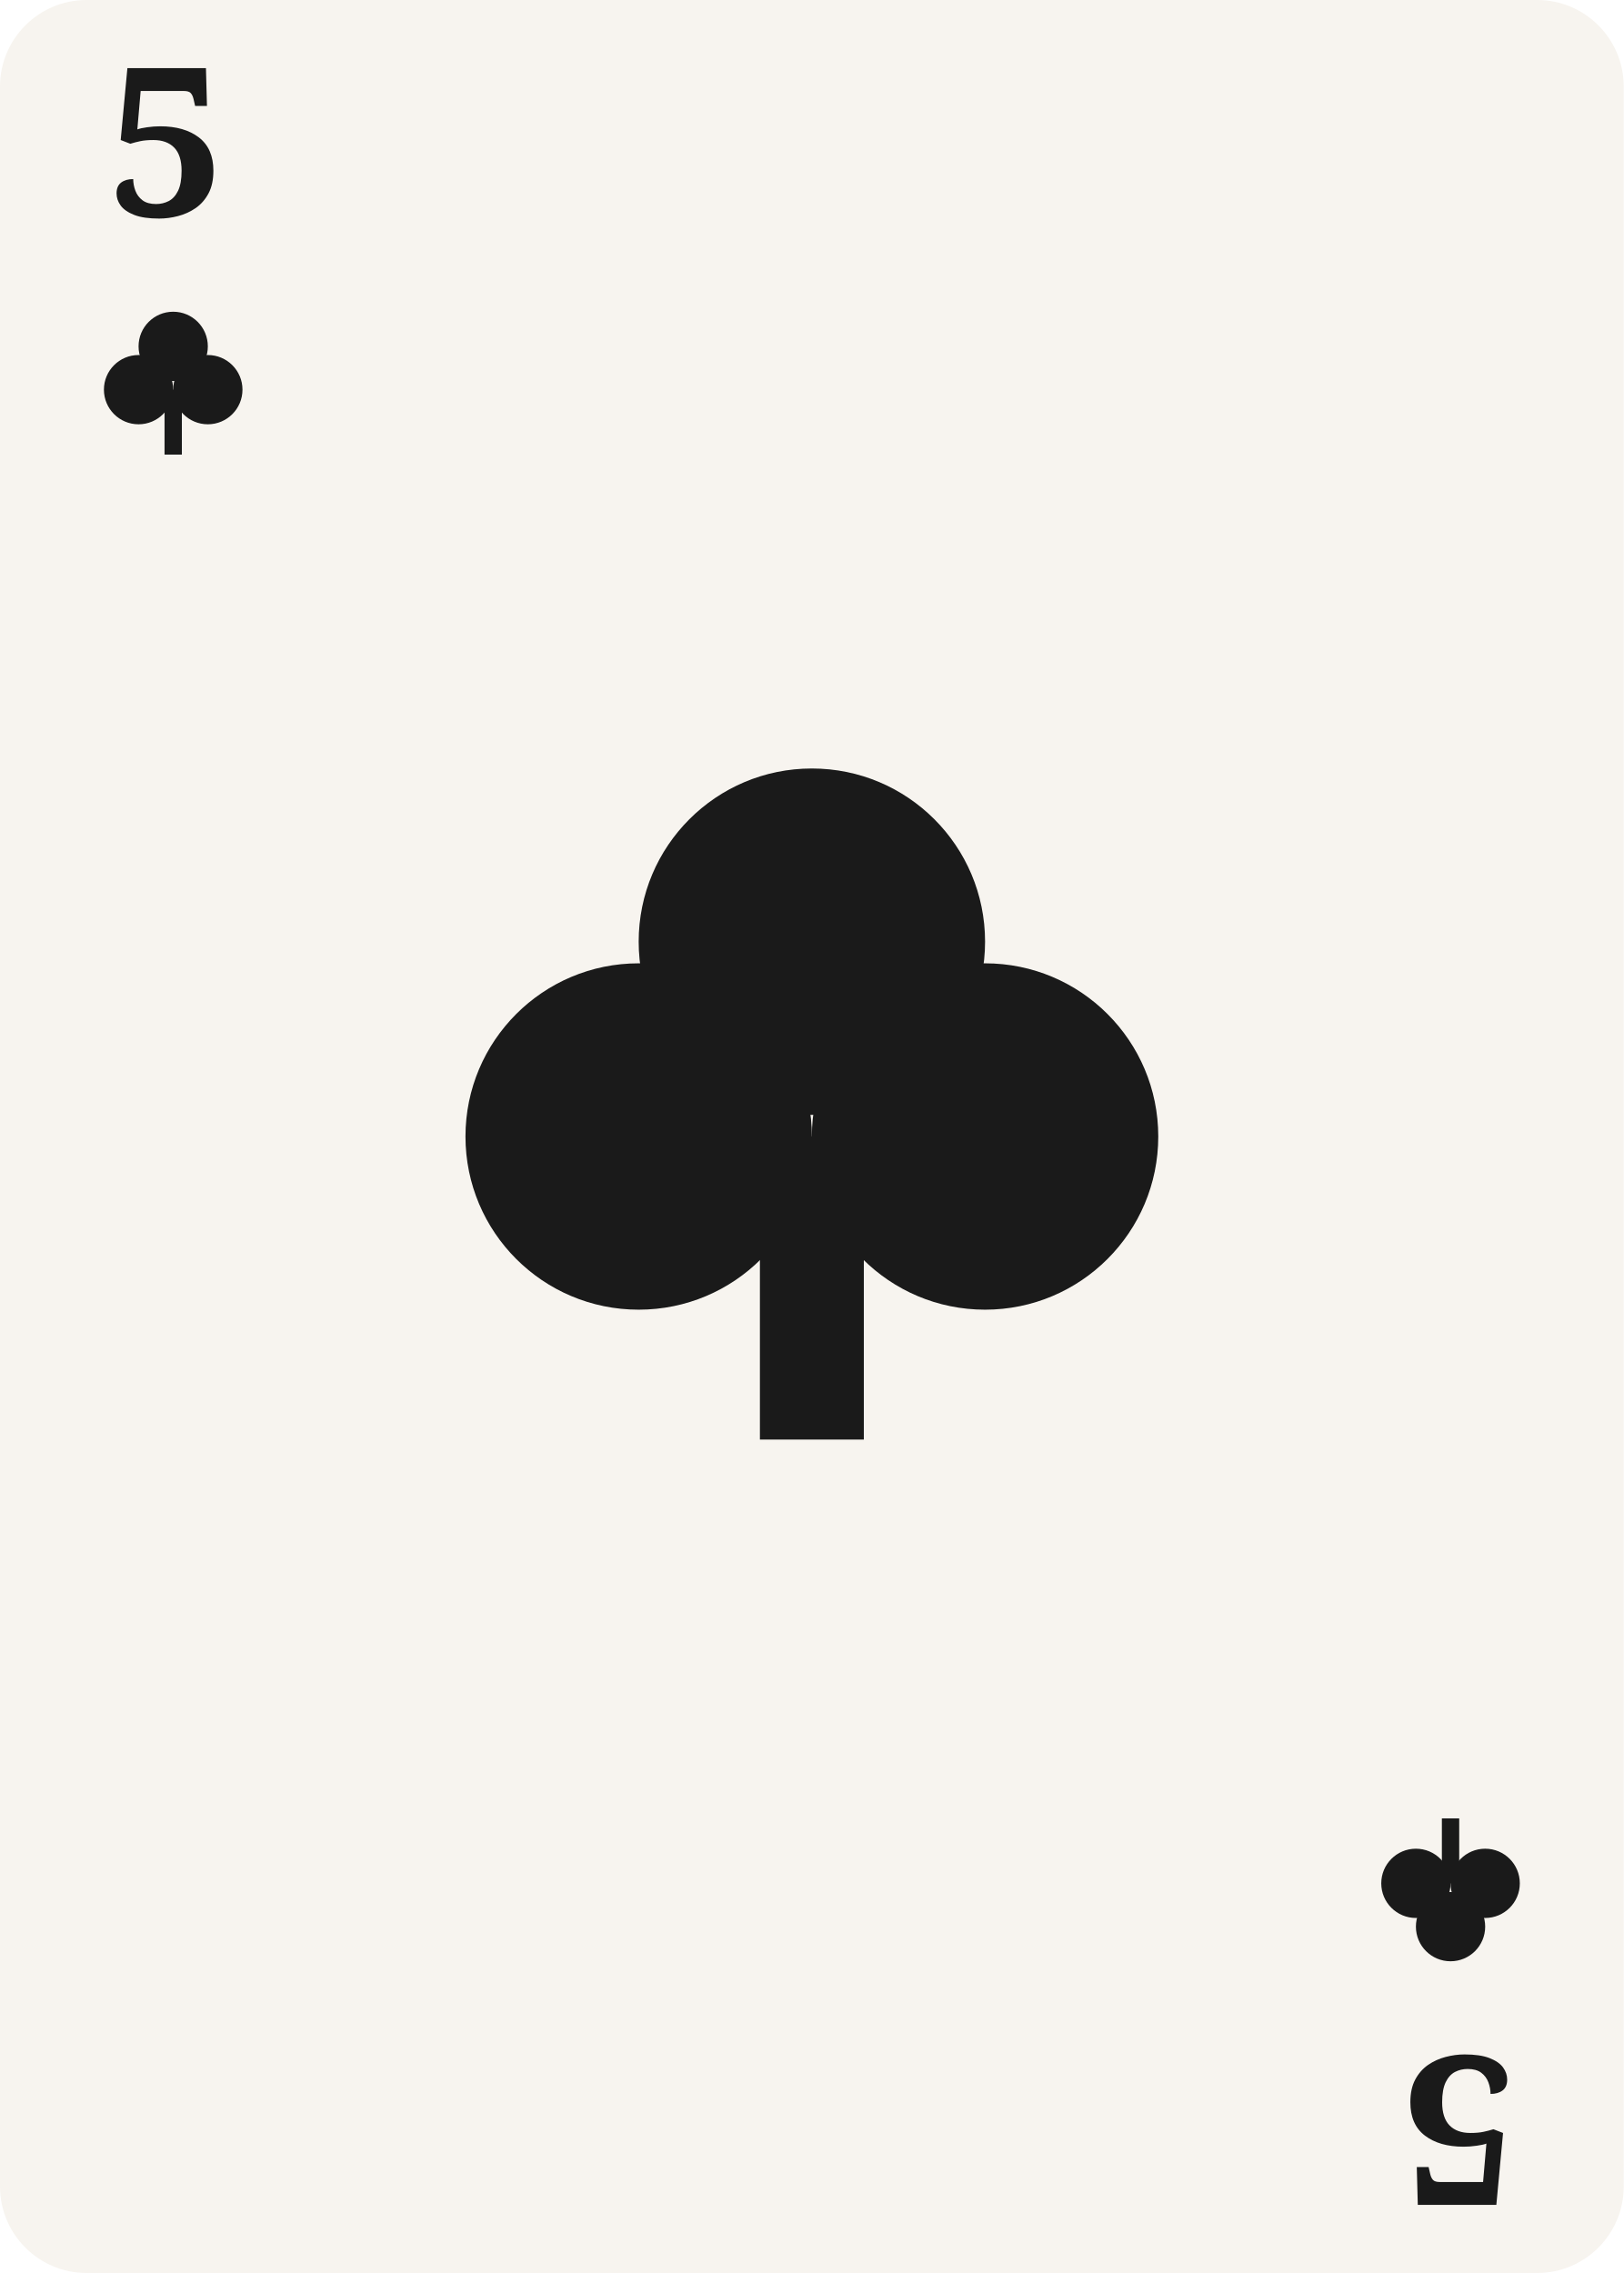
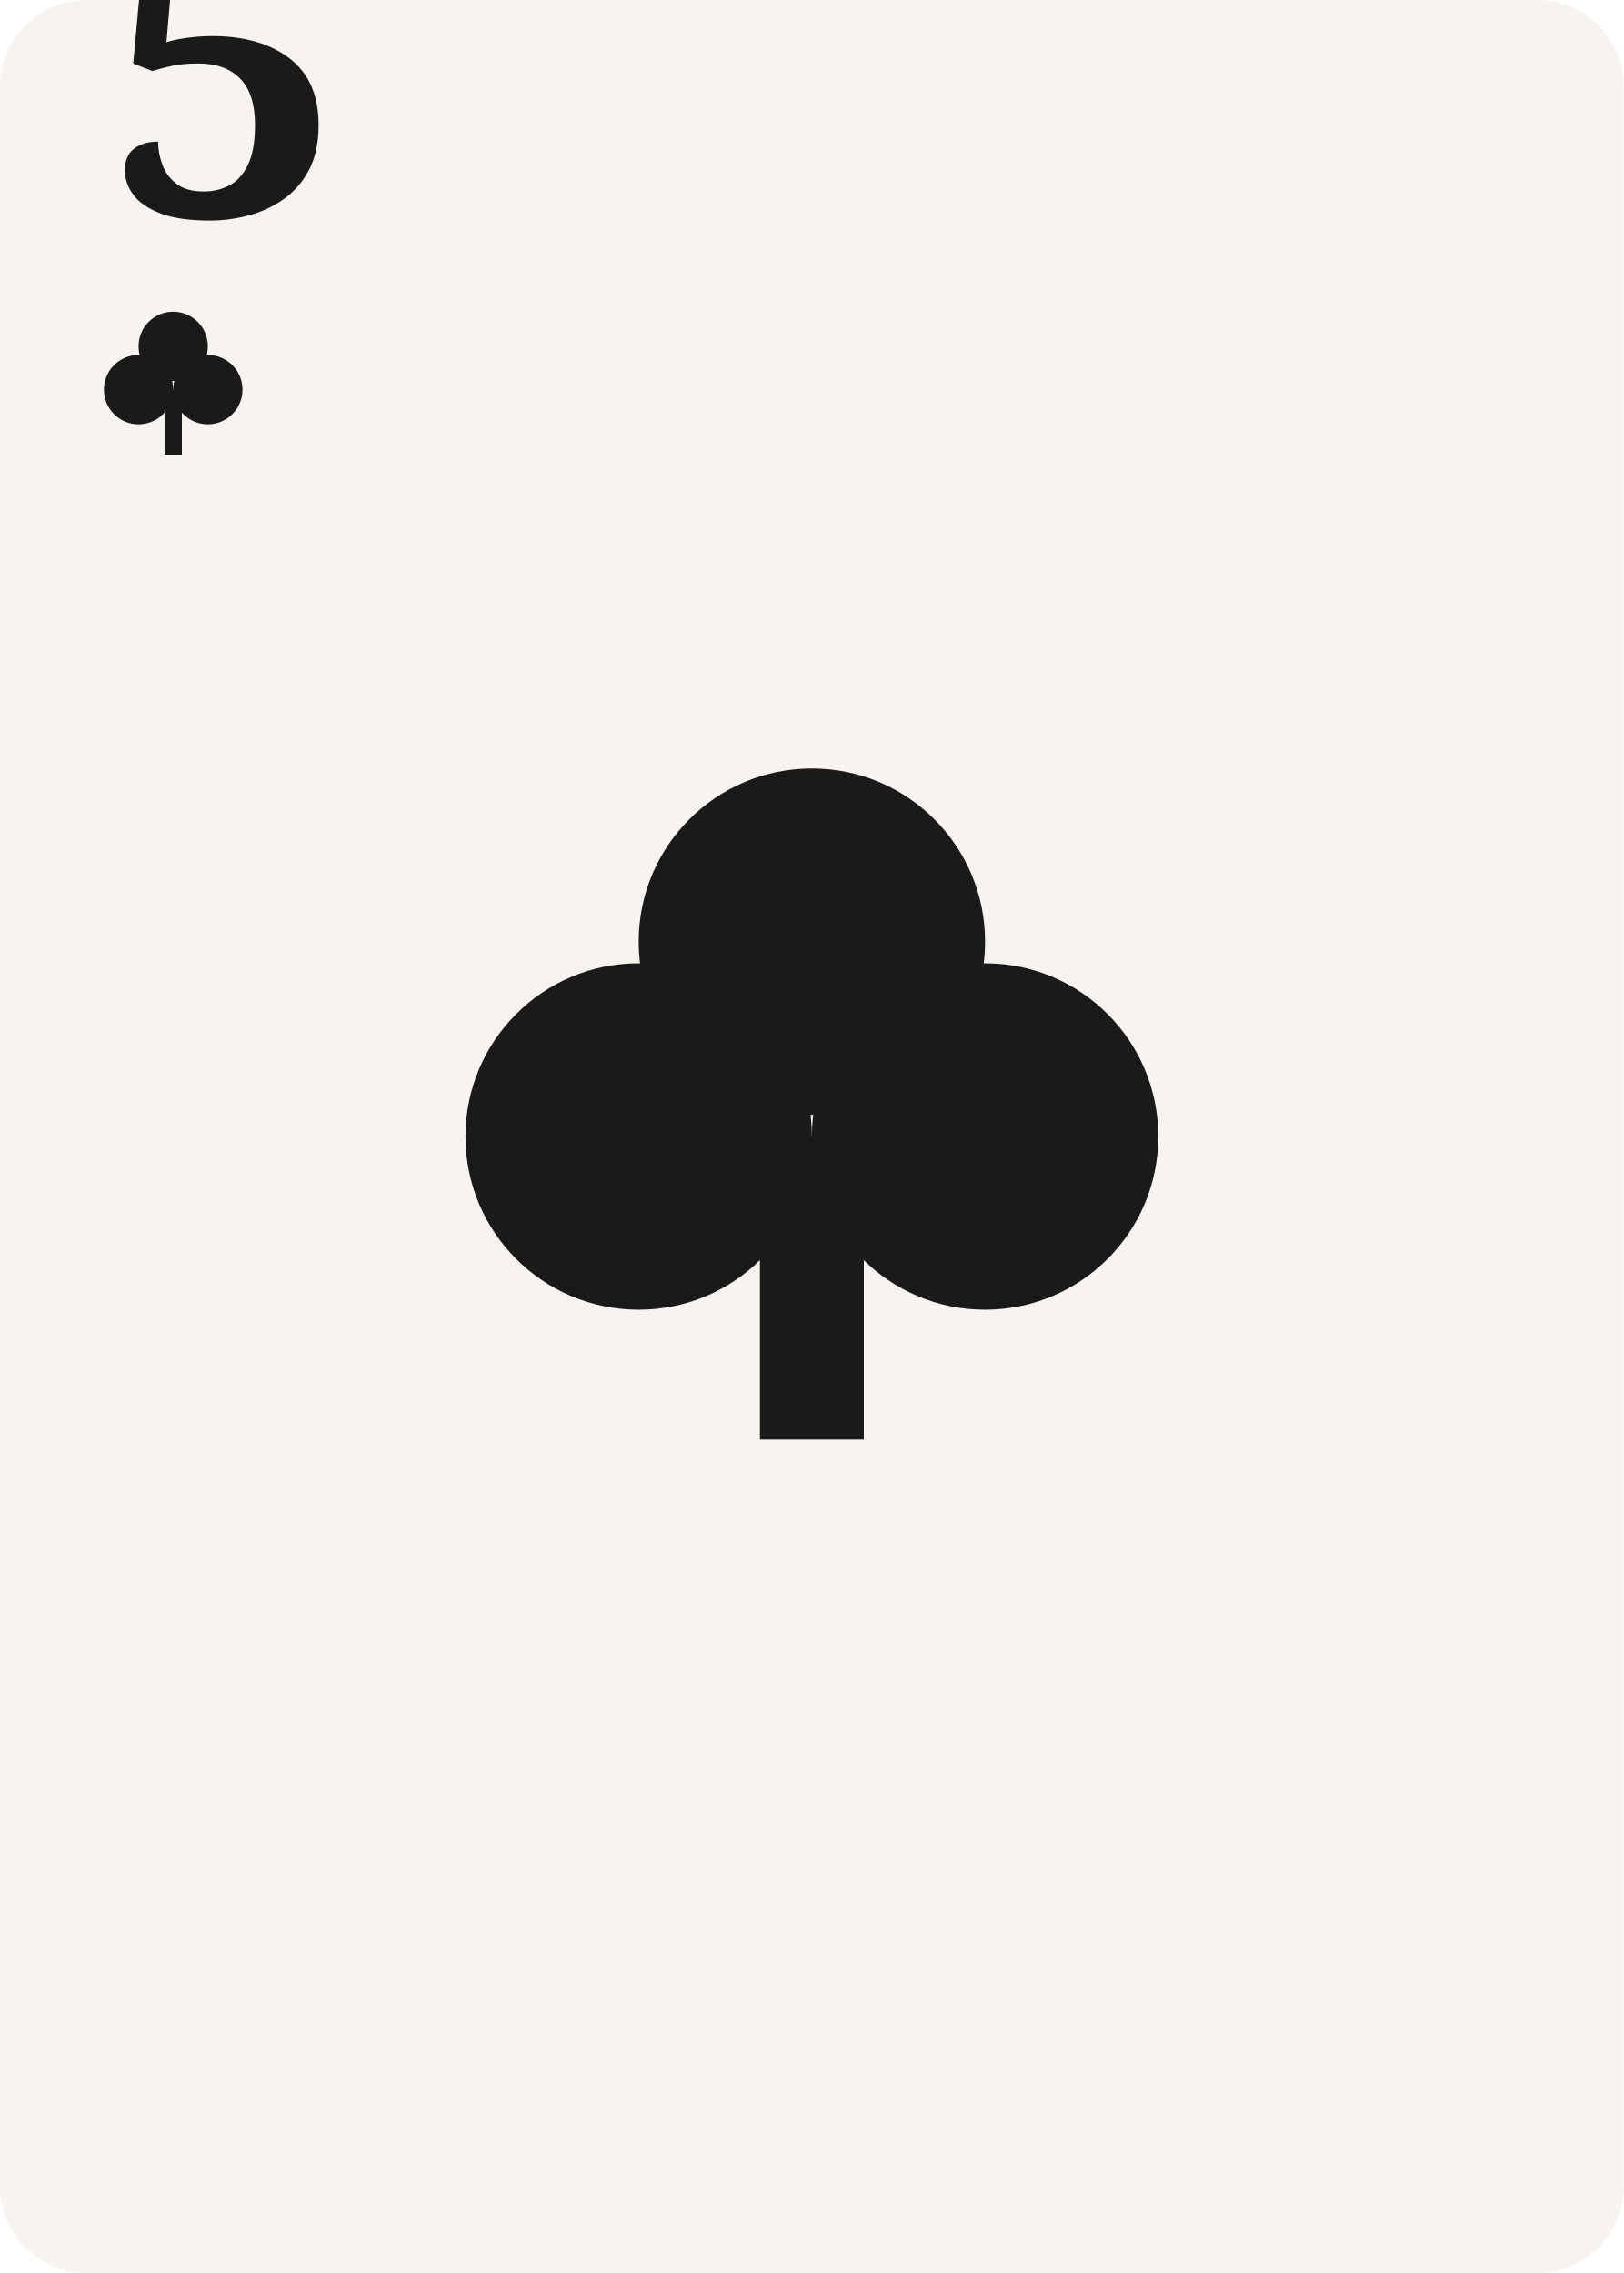
<svg xmlns="http://www.w3.org/2000/svg" viewBox="0 0 375 525" width="375" height="525">
  <rect x="0" y="0" width="375" height="525" rx="20" ry="20" fill="#F7F4EF" />
  <g transform="translate(25, 50)">
-     <text x="0" y="0" font-family="Georgia, serif" font-size="48" font-weight="bold" fill="#1A1A1A">5</text>
-     <g transform="translate(15, 40)">
-       <circle cx="0" cy="-10" r="8" fill="#1A1A1A" />
-       <circle cx="-8" cy="0" r="8" fill="#1A1A1A" />
-       <circle cx="8" cy="0" r="8" fill="#1A1A1A" />
-       <rect x="-2" y="0" width="4" height="15" fill="#1A1A1A" />
-     </g>
-   </g>
-   <g transform="translate(350, 475) rotate(180)">
-     <text x="0" y="0" font-family="Georgia, serif" font-size="48" font-weight="bold" fill="#1A1A1A">5</text>
+     <text x="0" y="0" font-family="Georgia, serif" font-size="96" font-weight="bold" fill="#1A1A1A">5</text>
    <g transform="translate(15, 40)">
      <circle cx="0" cy="-10" r="8" fill="#1A1A1A" />
      <circle cx="-8" cy="0" r="8" fill="#1A1A1A" />
      <circle cx="8" cy="0" r="8" fill="#1A1A1A" />
      <rect x="-2" y="0" width="4" height="15" fill="#1A1A1A" />
    </g>
  </g>
  <g transform="translate(187.5, 262.5)">
    <circle cx="0" cy="-45" r="40" fill="#1A1A1A" />
    <circle cx="-40" cy="0" r="40" fill="#1A1A1A" />
    <circle cx="40" cy="0" r="40" fill="#1A1A1A" />
    <rect x="-12" y="0" width="24" height="70" fill="#1A1A1A" />
  </g>
</svg>
